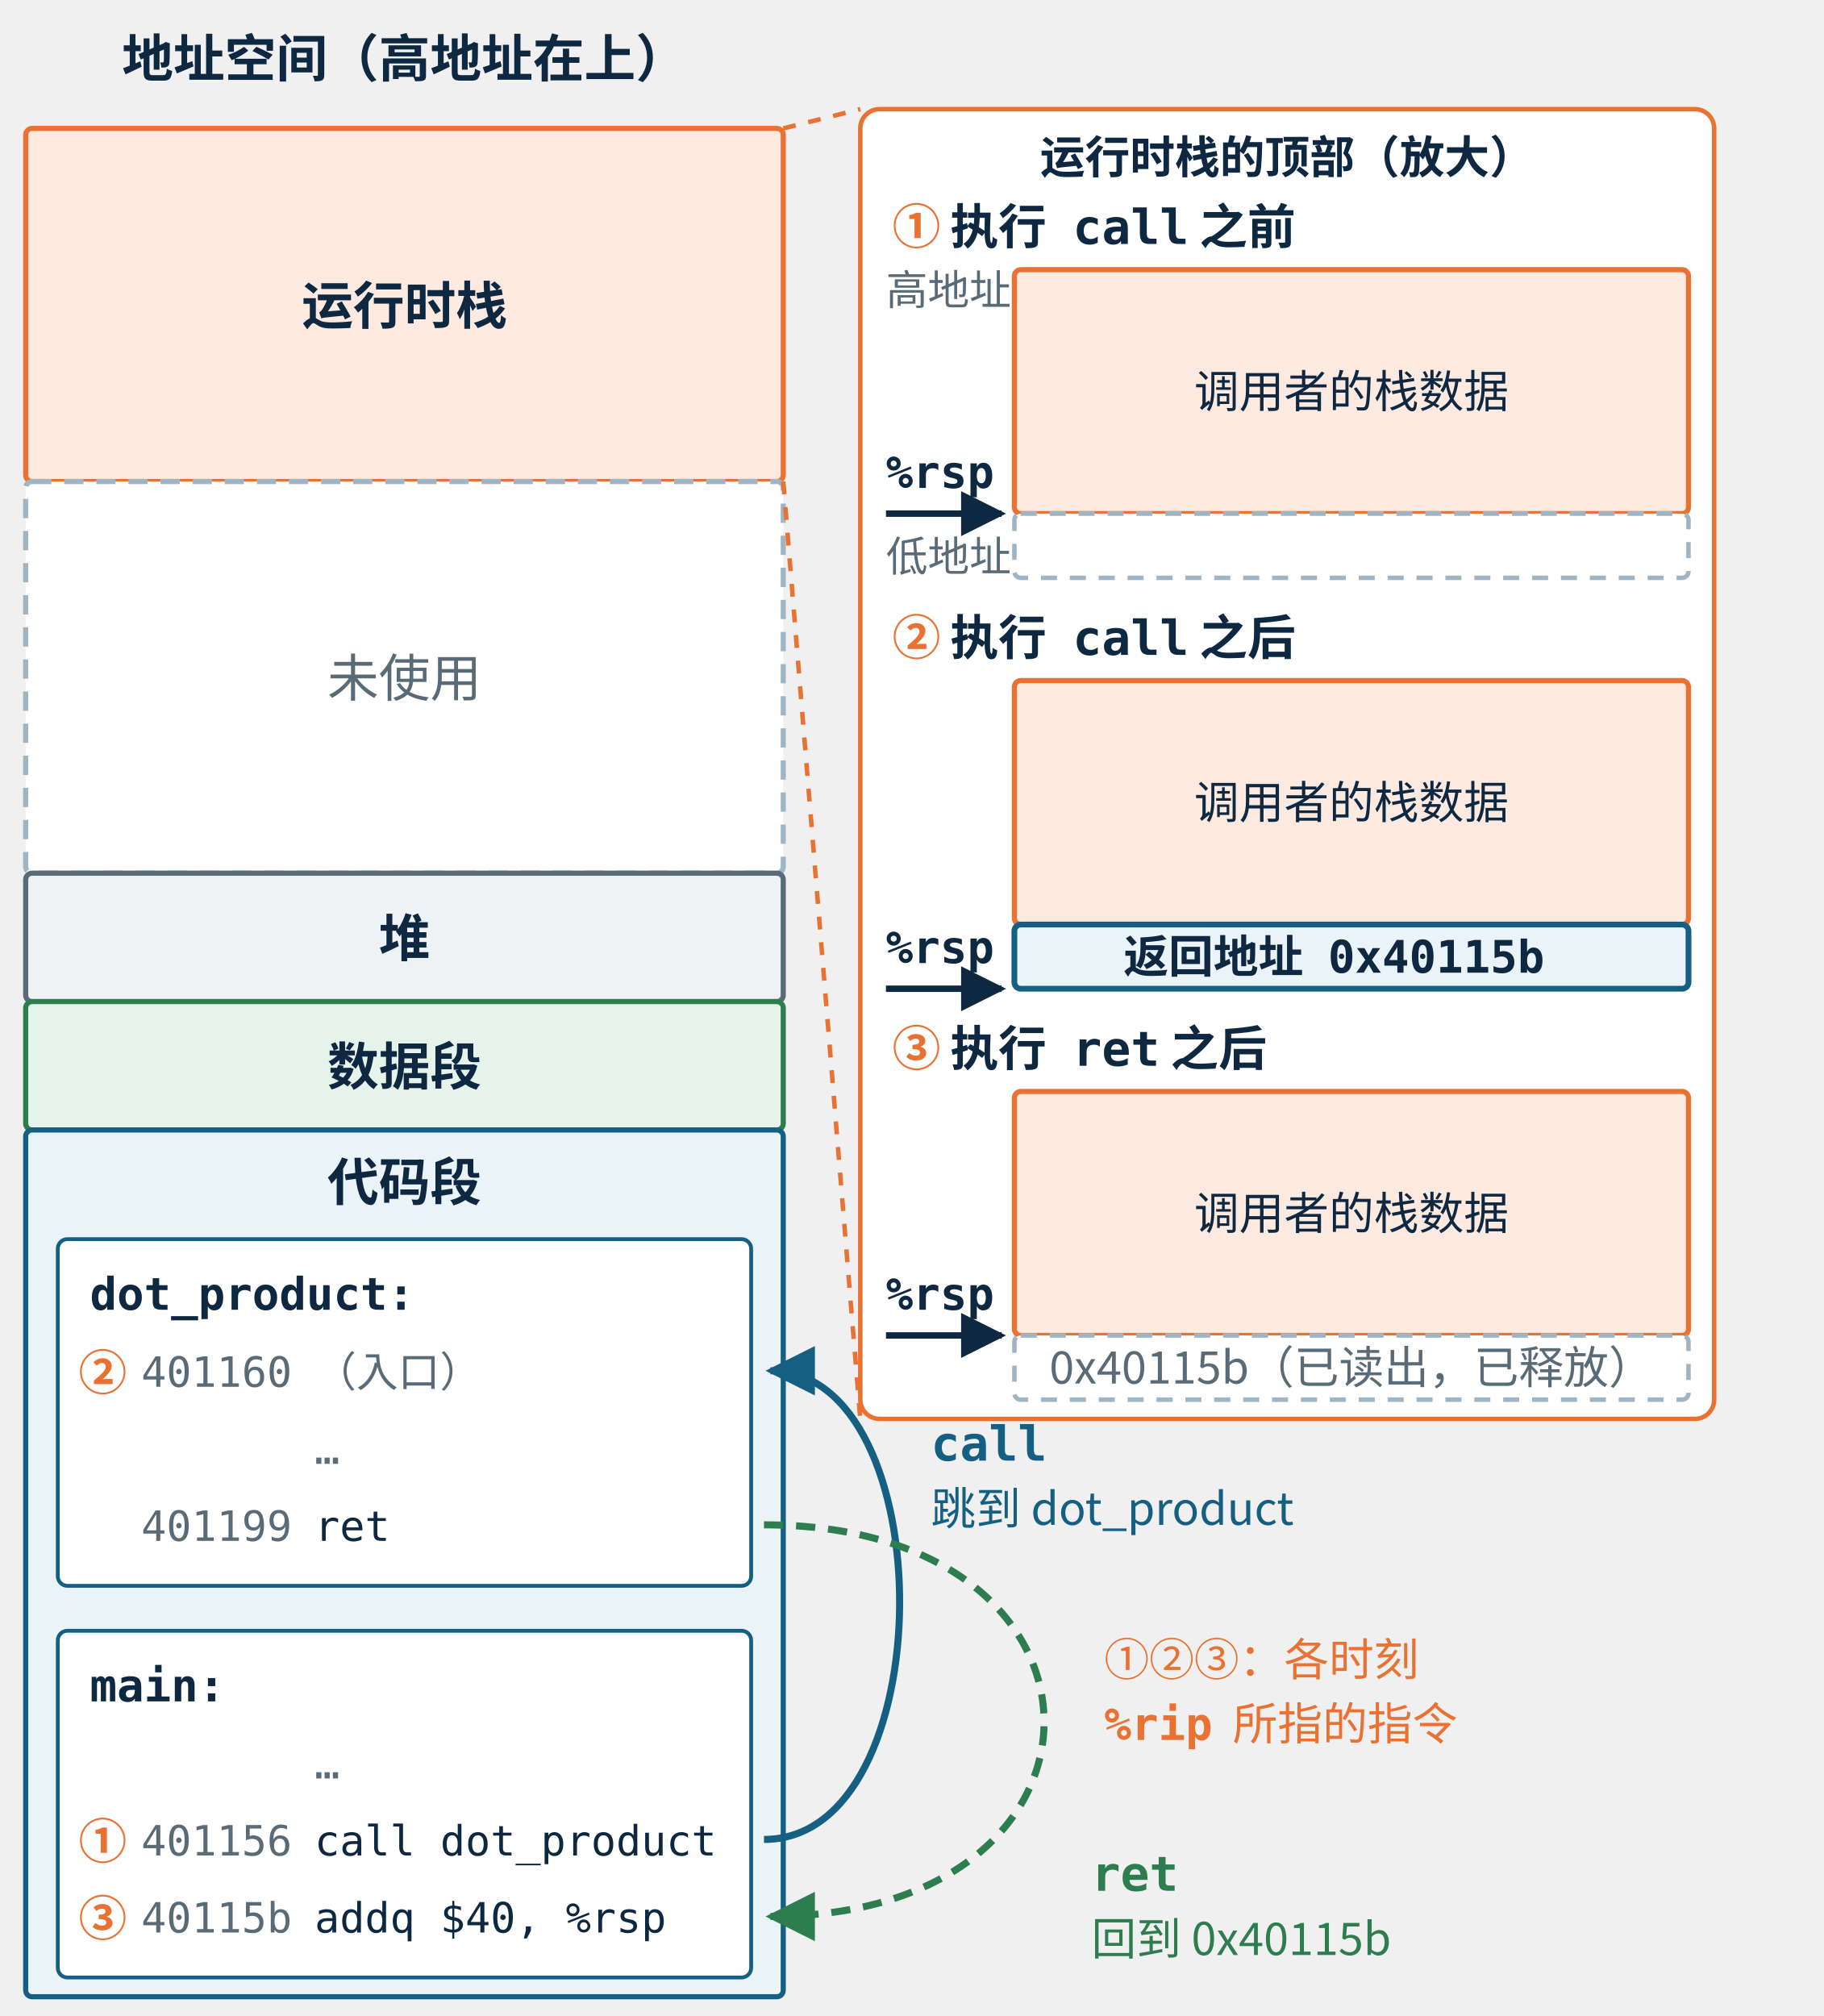
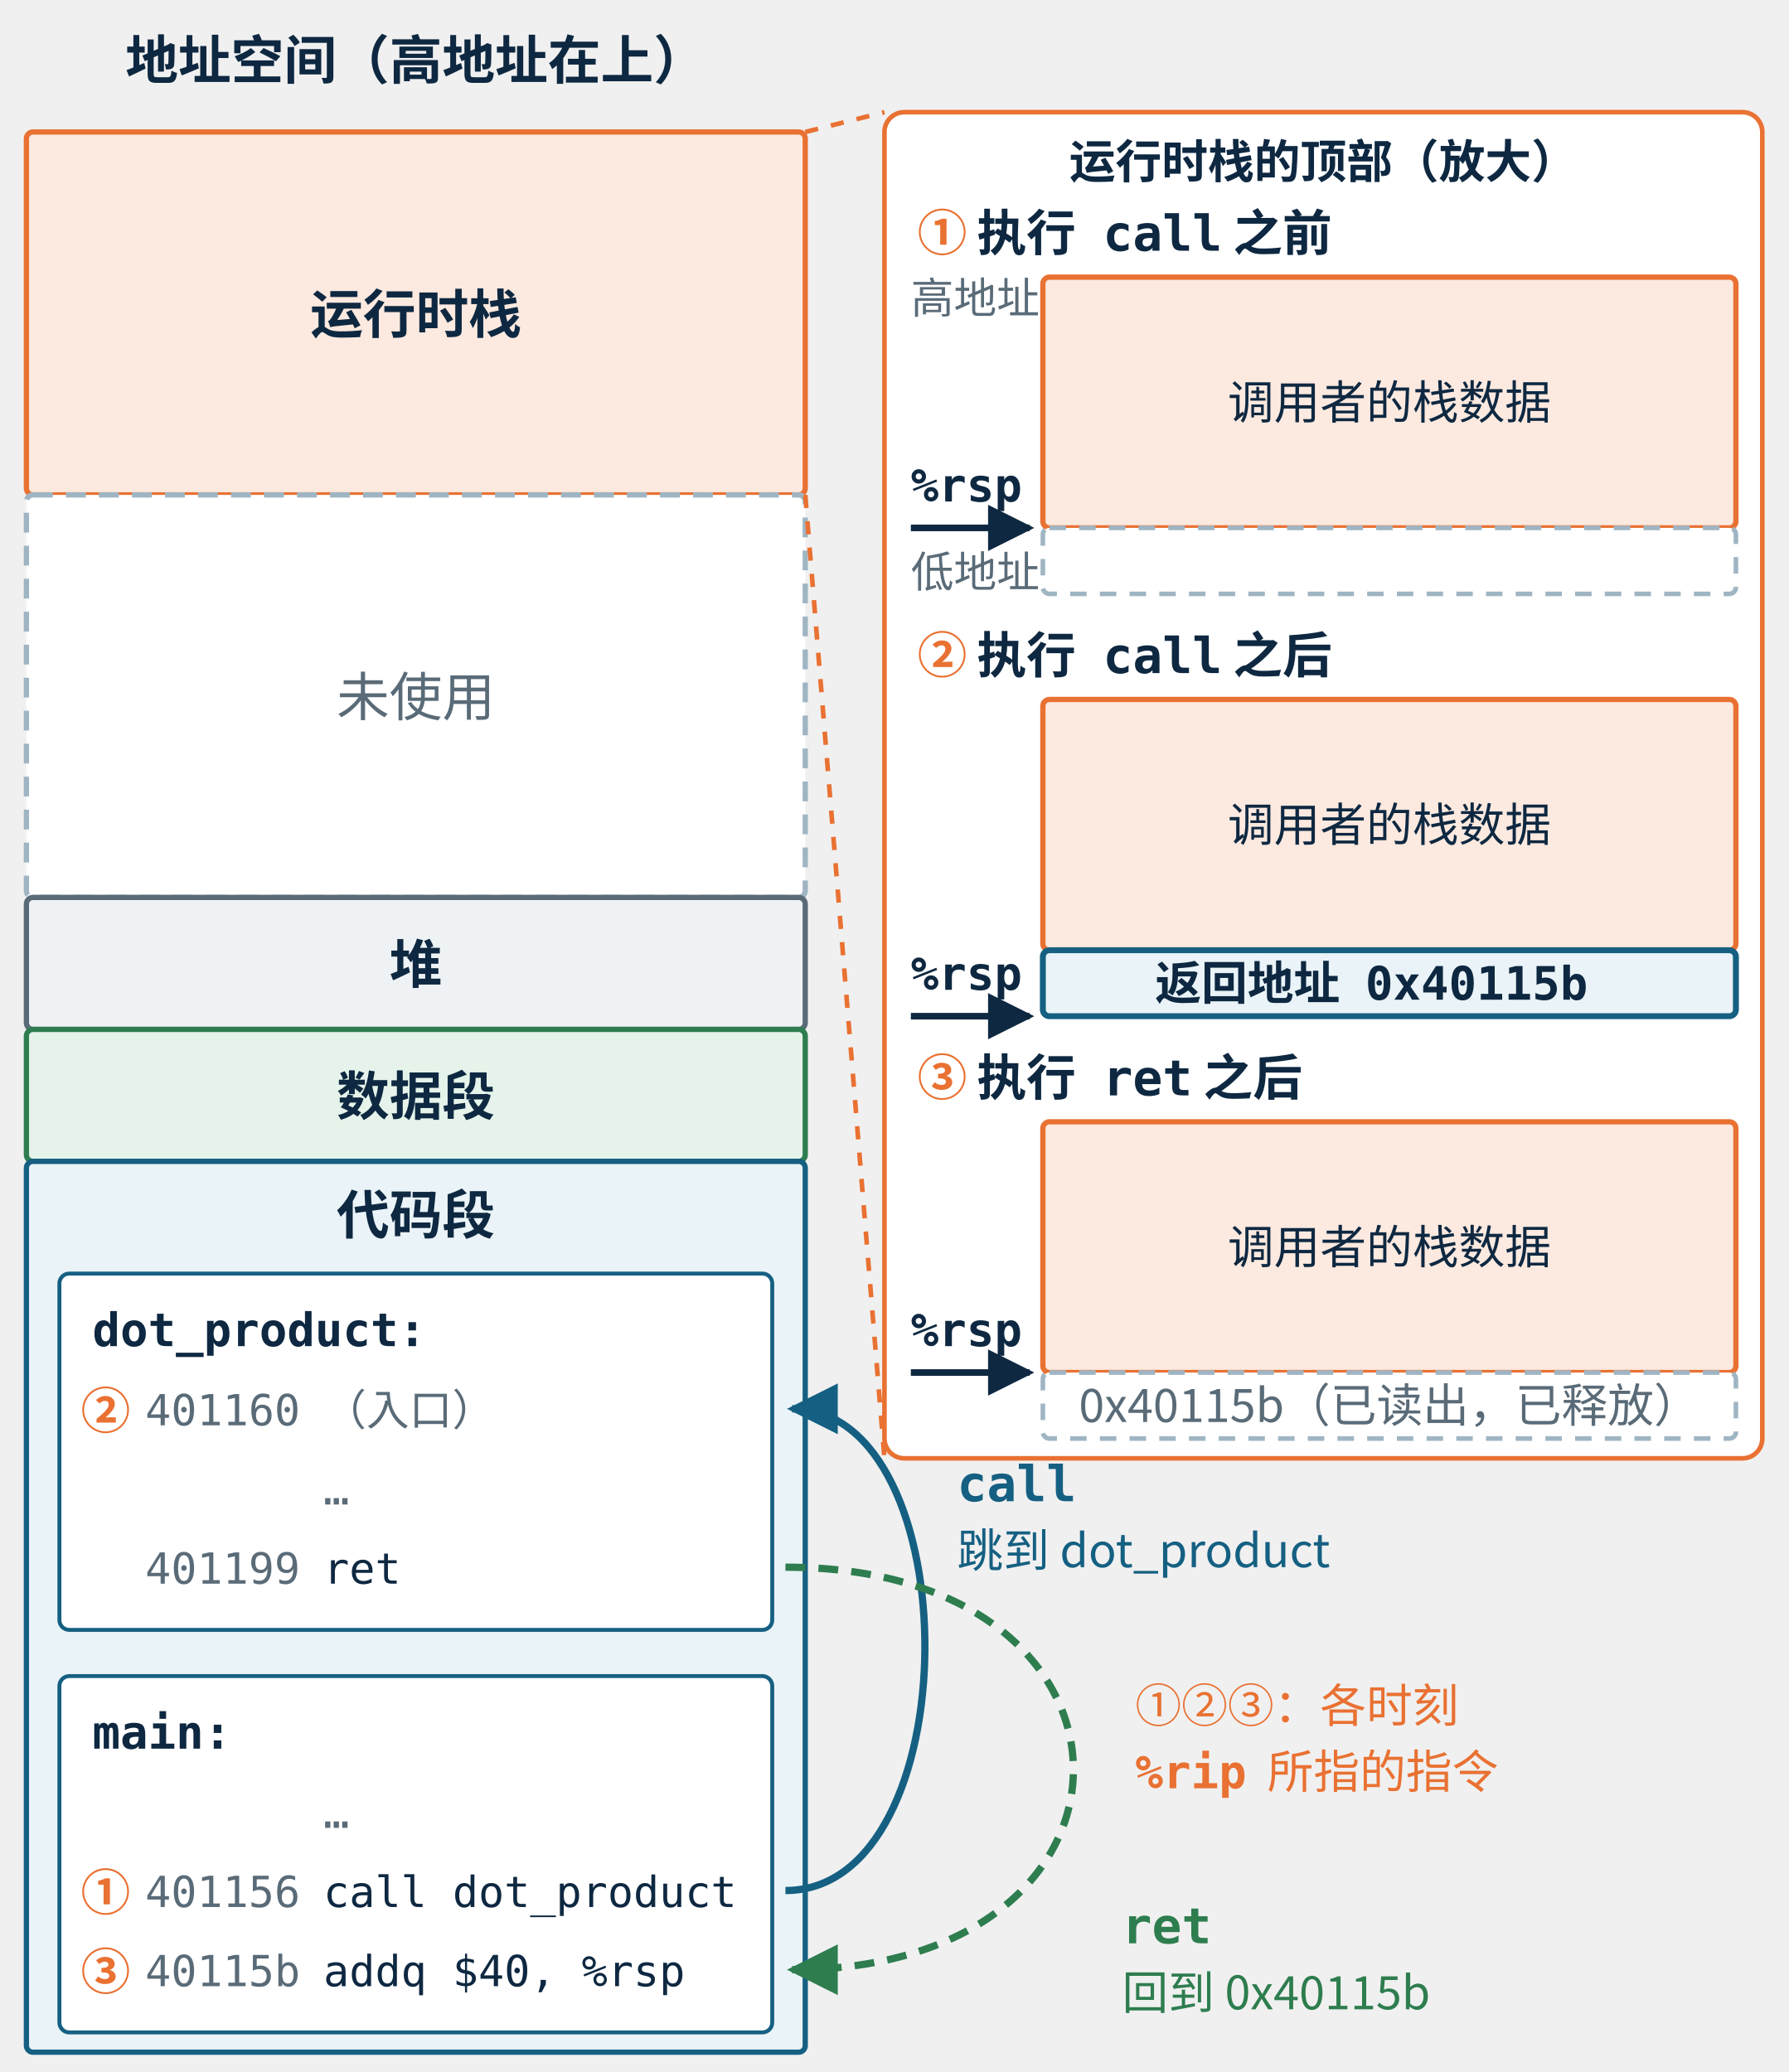
- <svg xmlns="http://www.w3.org/2000/svg" viewBox="0 0 568 628" width="568" height="628">
+ <svg xmlns="http://www.w3.org/2000/svg" viewBox="0 0 542 628" width="542" height="628">
  <defs>
    <marker id="ah-156082" viewBox="0 0 10 10" refX="9" refY="5" markerWidth="7" markerHeight="7" orient="auto-start-reverse">
      <path d="M0,0 L10,5 L0,10 z" fill="#156082" />
    </marker>
    <marker id="ah-e97132" viewBox="0 0 10 10" refX="9" refY="5" markerWidth="7" markerHeight="7" orient="auto-start-reverse">
      <path d="M0,0 L10,5 L0,10 z" fill="#e97132" />
    </marker>
    <marker id="ah-0e2841" viewBox="0 0 10 10" refX="9" refY="5" markerWidth="7" markerHeight="7" orient="auto-start-reverse">
      <path d="M0,0 L10,5 L0,10 z" fill="#0e2841" />
    </marker>
    <marker id="ah-2e7d4f" viewBox="0 0 10 10" refX="9" refY="5" markerWidth="7" markerHeight="7" orient="auto-start-reverse">
      <path d="M0,0 L10,5 L0,10 z" fill="#2e7d4f" />
    </marker>
    <marker id="ah-c0392b" viewBox="0 0 10 10" refX="9" refY="5" markerWidth="7" markerHeight="7" orient="auto-start-reverse">
      <path d="M0,0 L10,5 L0,10 z" fill="#c0392b" />
    </marker>
    <marker id="ah-5a6b78" viewBox="0 0 10 10" refX="9" refY="5" markerWidth="7" markerHeight="7" orient="auto-start-reverse">
      <path d="M0,0 L10,5 L0,10 z" fill="#5a6b78" />
    </marker>
    <marker id="ah-9fb5c3" viewBox="0 0 10 10" refX="9" refY="5" markerWidth="7" markerHeight="7" orient="auto-start-reverse">
      <path d="M0,0 L10,5 L0,10 z" fill="#9fb5c3" />
    </marker>
  </defs>
  <text x="126.0" y="24.0" font-family="PingFang SC, Noto Sans CJK SC, Source Han Sans SC, sans-serif" font-size="16" font-weight="bold" fill="#0e2841" text-anchor="middle">地址空间（高地址在上）</text>
  <rect x="8.0" y="40.0" width="236.0" height="110.0" rx="2" fill="#fce9df" stroke="#e97132" stroke-width="1.6" />
  <text x="126.0" y="101.0" font-family="PingFang SC, Noto Sans CJK SC, Source Han Sans SC, sans-serif" font-size="16" font-weight="bold" fill="#0e2841" text-anchor="middle">运行时栈</text>
  <rect x="8.0" y="150.0" width="236.0" height="122.0" rx="2" fill="#ffffff" stroke="#9fb5c3" stroke-width="1.6" stroke-dasharray="6 4" />
  <text x="126.0" y="217.0" font-family="PingFang SC, Noto Sans CJK SC, Source Han Sans SC, sans-serif" font-size="16" font-weight="normal" fill="#5a6b78" text-anchor="middle">未使用</text>
  <rect x="8.0" y="272.0" width="236.0" height="40.0" rx="2" fill="#eef2f4" stroke="#5a6b78" stroke-width="1.6" />
  <text x="126.0" y="298.0" font-family="PingFang SC, Noto Sans CJK SC, Source Han Sans SC, sans-serif" font-size="16" font-weight="bold" fill="#0e2841" text-anchor="middle">堆</text>
  <rect x="8.0" y="312.0" width="236.0" height="40.0" rx="2" fill="#e5f3ea" stroke="#2e7d4f" stroke-width="1.6" />
  <text x="126.0" y="338.0" font-family="PingFang SC, Noto Sans CJK SC, Source Han Sans SC, sans-serif" font-size="16" font-weight="bold" fill="#0e2841" text-anchor="middle">数据段</text>
  <rect x="8.0" y="352.0" width="236.0" height="270.0" rx="2" fill="#eaf3f7" stroke="#156082" stroke-width="1.6" />
  <text x="126.0" y="374.0" font-family="PingFang SC, Noto Sans CJK SC, Source Han Sans SC, sans-serif" font-size="16" font-weight="bold" fill="#0e2841" text-anchor="middle">代码段</text>
  <rect x="18.0" y="386.0" width="216.0" height="108.0" rx="3" fill="#ffffff" stroke="#156082" stroke-width="1.2" />
  <text x="28.0" y="408.0" font-family="SFMono-Regular, Menlo, DejaVu Sans Mono, Consolas, monospace" font-size="14" font-weight="bold" fill="#0e2841" text-anchor="start">dot_product:</text>
  <text x="32.0" y="433.0" font-family="PingFang SC, Noto Sans CJK SC, Source Han Sans SC, sans-serif" font-size="15" font-weight="bold" fill="#e97132" text-anchor="middle">②</text>
  <text x="44.0" y="432.0" font-family="SFMono-Regular, Menlo, DejaVu Sans Mono, Consolas, monospace" font-size="13" font-weight="normal" fill="#5a6b78" text-anchor="start">401160</text>
  <text x="98.0" y="432.0" font-family="SFMono-Regular, Menlo, DejaVu Sans Mono, Consolas, monospace" font-size="13" font-weight="normal" fill="#5a6b78" text-anchor="start">（入口）</text>
  <text x="44.0" y="456.0" font-family="SFMono-Regular, Menlo, DejaVu Sans Mono, Consolas, monospace" font-size="13" font-weight="normal" fill="#5a6b78" text-anchor="start" />
  <text x="98.0" y="456.0" font-family="SFMono-Regular, Menlo, DejaVu Sans Mono, Consolas, monospace" font-size="13" font-weight="normal" fill="#5a6b78" text-anchor="start">…</text>
  <text x="44.0" y="480.0" font-family="SFMono-Regular, Menlo, DejaVu Sans Mono, Consolas, monospace" font-size="13" font-weight="normal" fill="#5a6b78" text-anchor="start">401199</text>
  <text x="98.0" y="480.0" font-family="SFMono-Regular, Menlo, DejaVu Sans Mono, Consolas, monospace" font-size="13" font-weight="normal" fill="#0e2841" text-anchor="start">ret</text>
  <rect x="18.0" y="508.0" width="216.0" height="108.0" rx="3" fill="#ffffff" stroke="#156082" stroke-width="1.2" />
  <text x="28.0" y="530.0" font-family="SFMono-Regular, Menlo, DejaVu Sans Mono, Consolas, monospace" font-size="14" font-weight="bold" fill="#0e2841" text-anchor="start">main:</text>
  <text x="44.0" y="554.0" font-family="SFMono-Regular, Menlo, DejaVu Sans Mono, Consolas, monospace" font-size="13" font-weight="normal" fill="#5a6b78" text-anchor="start" />
  <text x="98.0" y="554.0" font-family="SFMono-Regular, Menlo, DejaVu Sans Mono, Consolas, monospace" font-size="13" font-weight="normal" fill="#5a6b78" text-anchor="start">…</text>
  <text x="32.0" y="579.0" font-family="PingFang SC, Noto Sans CJK SC, Source Han Sans SC, sans-serif" font-size="15" font-weight="bold" fill="#e97132" text-anchor="middle">①</text>
  <text x="44.0" y="578.0" font-family="SFMono-Regular, Menlo, DejaVu Sans Mono, Consolas, monospace" font-size="13" font-weight="normal" fill="#5a6b78" text-anchor="start">401156</text>
  <text x="98.0" y="578.0" font-family="SFMono-Regular, Menlo, DejaVu Sans Mono, Consolas, monospace" font-size="13" font-weight="normal" fill="#0e2841" text-anchor="start">call dot_product</text>
  <text x="32.0" y="603.0" font-family="PingFang SC, Noto Sans CJK SC, Source Han Sans SC, sans-serif" font-size="15" font-weight="bold" fill="#e97132" text-anchor="middle">③</text>
  <text x="44.0" y="602.0" font-family="SFMono-Regular, Menlo, DejaVu Sans Mono, Consolas, monospace" font-size="13" font-weight="normal" fill="#5a6b78" text-anchor="start">40115b</text>
  <text x="98.0" y="602.0" font-family="SFMono-Regular, Menlo, DejaVu Sans Mono, Consolas, monospace" font-size="13" font-weight="normal" fill="#0e2841" text-anchor="start">addq $40, %rsp</text>
  <path d="M 238 573 C 294 573, 294 427, 240 427" fill="none" stroke="#156082" stroke-width="2.2" marker-end="url(#ah-156082)" />
  <text x="290.0" y="455.0" font-family="SFMono-Regular, Menlo, DejaVu Sans Mono, Consolas, monospace" font-size="15" font-weight="bold" fill="#156082" text-anchor="start">call</text>
  <text x="290.0" y="475.0" font-family="PingFang SC, Noto Sans CJK SC, Source Han Sans SC, sans-serif" font-size="14" font-weight="normal" fill="#156082" text-anchor="start">跳到 dot_product</text>
  <path d="M 238 475 C 354 475, 354 597, 240 597" fill="none" stroke="#2e7d4f" stroke-width="2.2" stroke-dasharray="6 4" marker-end="url(#ah-2e7d4f)" />
  <text x="340.0" y="589.0" font-family="SFMono-Regular, Menlo, DejaVu Sans Mono, Consolas, monospace" font-size="15" font-weight="bold" fill="#2e7d4f" text-anchor="start">ret</text>
  <text x="340.0" y="609.0" font-family="PingFang SC, Noto Sans CJK SC, Source Han Sans SC, sans-serif" font-size="14" font-weight="normal" fill="#2e7d4f" text-anchor="start">回到 0x40115b</text>
  <text x="344.0" y="522.0" font-family="PingFang SC, Noto Sans CJK SC, Source Han Sans SC, sans-serif" font-size="14" font-weight="normal" fill="#e97132" text-anchor="start">①②③：各时刻</text>
  <text x="344.0" y="542.0" font-family="SFMono-Regular, Menlo, DejaVu Sans Mono, Consolas, monospace" font-size="14" font-weight="bold" fill="#e97132" text-anchor="start">%rip</text>
  <text x="384.0" y="542.0" font-family="PingFang SC, Noto Sans CJK SC, Source Han Sans SC, sans-serif" font-size="14" font-weight="normal" fill="#e97132" text-anchor="start">所指的指令</text>
  <rect x="268.0" y="34.0" width="266.0" height="408.0" rx="6" fill="#ffffff" stroke="#e97132" stroke-width="1.4" />
  <line x1="244.0" y1="40.0" x2="268.0" y2="34.0" stroke="#e97132" stroke-width="1.4" stroke-dasharray="4 4" />
  <line x1="244.0" y1="150.0" x2="268.0" y2="442.0" stroke="#e97132" stroke-width="1.4" stroke-dasharray="4 4" />
  <text x="401.0" y="54.0" font-family="PingFang SC, Noto Sans CJK SC, Source Han Sans SC, sans-serif" font-size="14" font-weight="bold" fill="#0e2841" text-anchor="middle">运行时栈的顶部（放大）</text>
  <text x="278.0" y="76.0" font-family="PingFang SC, Noto Sans CJK SC, Source Han Sans SC, sans-serif" font-size="15" font-weight="bold" fill="#e97132" text-anchor="start">①</text>
  <text x="296.0" y="76.0" font-family="PingFang SC, Noto Sans CJK SC, Source Han Sans SC, sans-serif" font-size="15" font-weight="bold" fill="#0e2841" text-anchor="start">执行 </text>
  <text x="334.2" y="76.0" font-family="SFMono-Regular, Menlo, DejaVu Sans Mono, Consolas, monospace" font-size="15" font-weight="bold" fill="#0e2841" text-anchor="start">call</text>
  <text x="370.2" y="76.0" font-family="PingFang SC, Noto Sans CJK SC, Source Han Sans SC, sans-serif" font-size="15" font-weight="bold" fill="#0e2841" text-anchor="start" xml:space="preserve"> 之前</text>
  <rect x="316.0" y="84.0" width="210.0" height="76.0" rx="2" fill="#fce9df" stroke="#e97132" stroke-width="1.6" />
  <text x="421.0" y="127.0" font-family="PingFang SC, Noto Sans CJK SC, Source Han Sans SC, sans-serif" font-size="14" font-weight="normal" fill="#0e2841" text-anchor="middle">调用者的栈数据</text>
  <rect x="316.0" y="160.0" width="210.0" height="20.0" rx="2" fill="#ffffff" stroke="#9fb5c3" stroke-width="1.4" stroke-dasharray="5 4" />
  <line x1="276.0" y1="160.0" x2="312.0" y2="160.0" stroke="#0e2841" stroke-width="2" marker-end="url(#ah-0e2841)" />
  <text x="276.0" y="152.0" font-family="SFMono-Regular, Menlo, DejaVu Sans Mono, Consolas, monospace" font-size="14" font-weight="bold" fill="#0e2841" text-anchor="start">%rsp</text>
  <text x="276.0" y="95.0" font-family="PingFang SC, Noto Sans CJK SC, Source Han Sans SC, sans-serif" font-size="13" font-weight="normal" fill="#5a6b78" text-anchor="start">高地址</text>
  <text x="276.0" y="178.0" font-family="PingFang SC, Noto Sans CJK SC, Source Han Sans SC, sans-serif" font-size="13" font-weight="normal" fill="#5a6b78" text-anchor="start">低地址</text>
  <text x="278.0" y="204.0" font-family="PingFang SC, Noto Sans CJK SC, Source Han Sans SC, sans-serif" font-size="15" font-weight="bold" fill="#e97132" text-anchor="start">②</text>
  <text x="296.0" y="204.0" font-family="PingFang SC, Noto Sans CJK SC, Source Han Sans SC, sans-serif" font-size="15" font-weight="bold" fill="#0e2841" text-anchor="start">执行 </text>
  <text x="334.2" y="204.0" font-family="SFMono-Regular, Menlo, DejaVu Sans Mono, Consolas, monospace" font-size="15" font-weight="bold" fill="#0e2841" text-anchor="start">call</text>
  <text x="370.2" y="204.0" font-family="PingFang SC, Noto Sans CJK SC, Source Han Sans SC, sans-serif" font-size="15" font-weight="bold" fill="#0e2841" text-anchor="start" xml:space="preserve"> 之后</text>
  <rect x="316.0" y="212.0" width="210.0" height="76.0" rx="2" fill="#fce9df" stroke="#e97132" stroke-width="1.6" />
  <text x="421.0" y="255.0" font-family="PingFang SC, Noto Sans CJK SC, Source Han Sans SC, sans-serif" font-size="14" font-weight="normal" fill="#0e2841" text-anchor="middle">调用者的栈数据</text>
  <rect x="316.0" y="288.0" width="210.0" height="20.0" rx="2" fill="#eaf3f7" stroke="#156082" stroke-width="1.8" />
  <text x="350.0" y="303.0" font-family="PingFang SC, Noto Sans CJK SC, Source Han Sans SC, sans-serif" font-size="14" font-weight="bold" fill="#0e2841" text-anchor="start">返回地址 </text>
  <text x="413.7" y="303.0" font-family="SFMono-Regular, Menlo, DejaVu Sans Mono, Consolas, monospace" font-size="14" font-weight="bold" fill="#0e2841" text-anchor="start">0x40115b</text>
  <line x1="276.0" y1="308.0" x2="312.0" y2="308.0" stroke="#0e2841" stroke-width="2" marker-end="url(#ah-0e2841)" />
  <text x="276.0" y="300.0" font-family="SFMono-Regular, Menlo, DejaVu Sans Mono, Consolas, monospace" font-size="14" font-weight="bold" fill="#0e2841" text-anchor="start">%rsp</text>
  <text x="278.0" y="332.0" font-family="PingFang SC, Noto Sans CJK SC, Source Han Sans SC, sans-serif" font-size="15" font-weight="bold" fill="#e97132" text-anchor="start">③</text>
  <text x="296.0" y="332.0" font-family="PingFang SC, Noto Sans CJK SC, Source Han Sans SC, sans-serif" font-size="15" font-weight="bold" fill="#0e2841" text-anchor="start">执行 </text>
  <text x="334.2" y="332.0" font-family="SFMono-Regular, Menlo, DejaVu Sans Mono, Consolas, monospace" font-size="15" font-weight="bold" fill="#0e2841" text-anchor="start">ret</text>
  <text x="361.2" y="332.0" font-family="PingFang SC, Noto Sans CJK SC, Source Han Sans SC, sans-serif" font-size="15" font-weight="bold" fill="#0e2841" text-anchor="start" xml:space="preserve"> 之后</text>
  <rect x="316.0" y="340.0" width="210.0" height="76.0" rx="2" fill="#fce9df" stroke="#e97132" stroke-width="1.6" />
  <text x="421.0" y="383.0" font-family="PingFang SC, Noto Sans CJK SC, Source Han Sans SC, sans-serif" font-size="14" font-weight="normal" fill="#0e2841" text-anchor="middle">调用者的栈数据</text>
  <rect x="316.0" y="416.0" width="210.0" height="20.0" rx="2" fill="#ffffff" stroke="#9fb5c3" stroke-width="1.4" stroke-dasharray="5 4" />
  <text x="421.0" y="431.0" font-family="PingFang SC, Noto Sans CJK SC, Source Han Sans SC, sans-serif" font-size="14" font-weight="normal" fill="#5a6b78" text-anchor="middle">0x40115b（已读出，已释放）</text>
  <line x1="276.0" y1="416.0" x2="312.0" y2="416.0" stroke="#0e2841" stroke-width="2" marker-end="url(#ah-0e2841)" />
  <text x="276.0" y="408.0" font-family="SFMono-Regular, Menlo, DejaVu Sans Mono, Consolas, monospace" font-size="14" font-weight="bold" fill="#0e2841" text-anchor="start">%rsp</text>
</svg>
